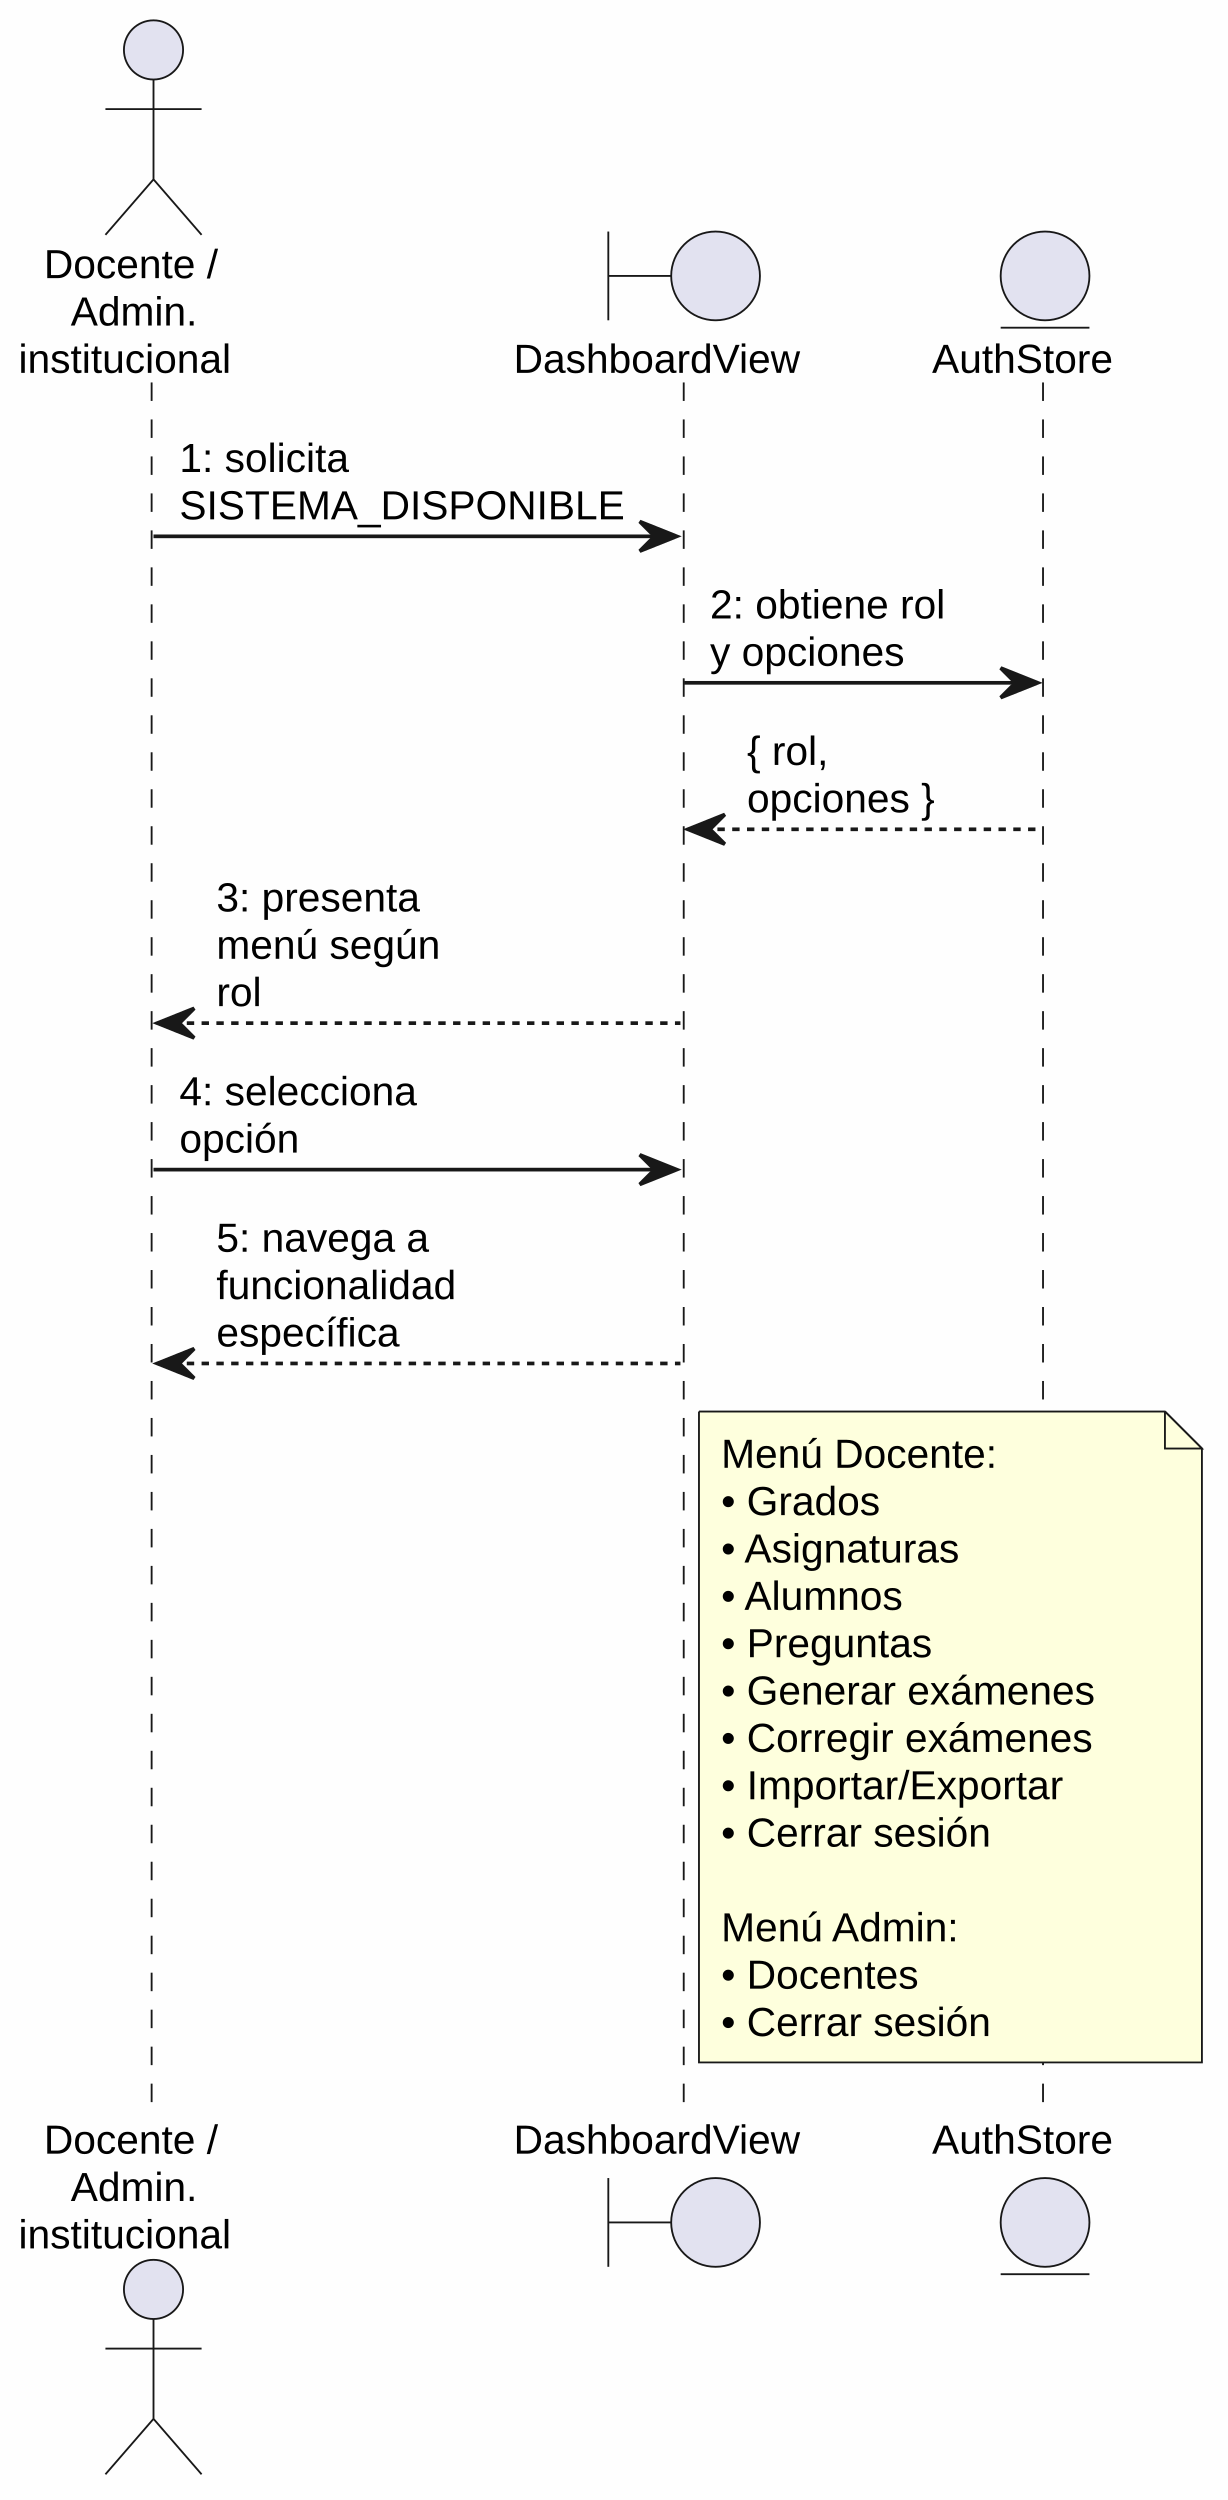
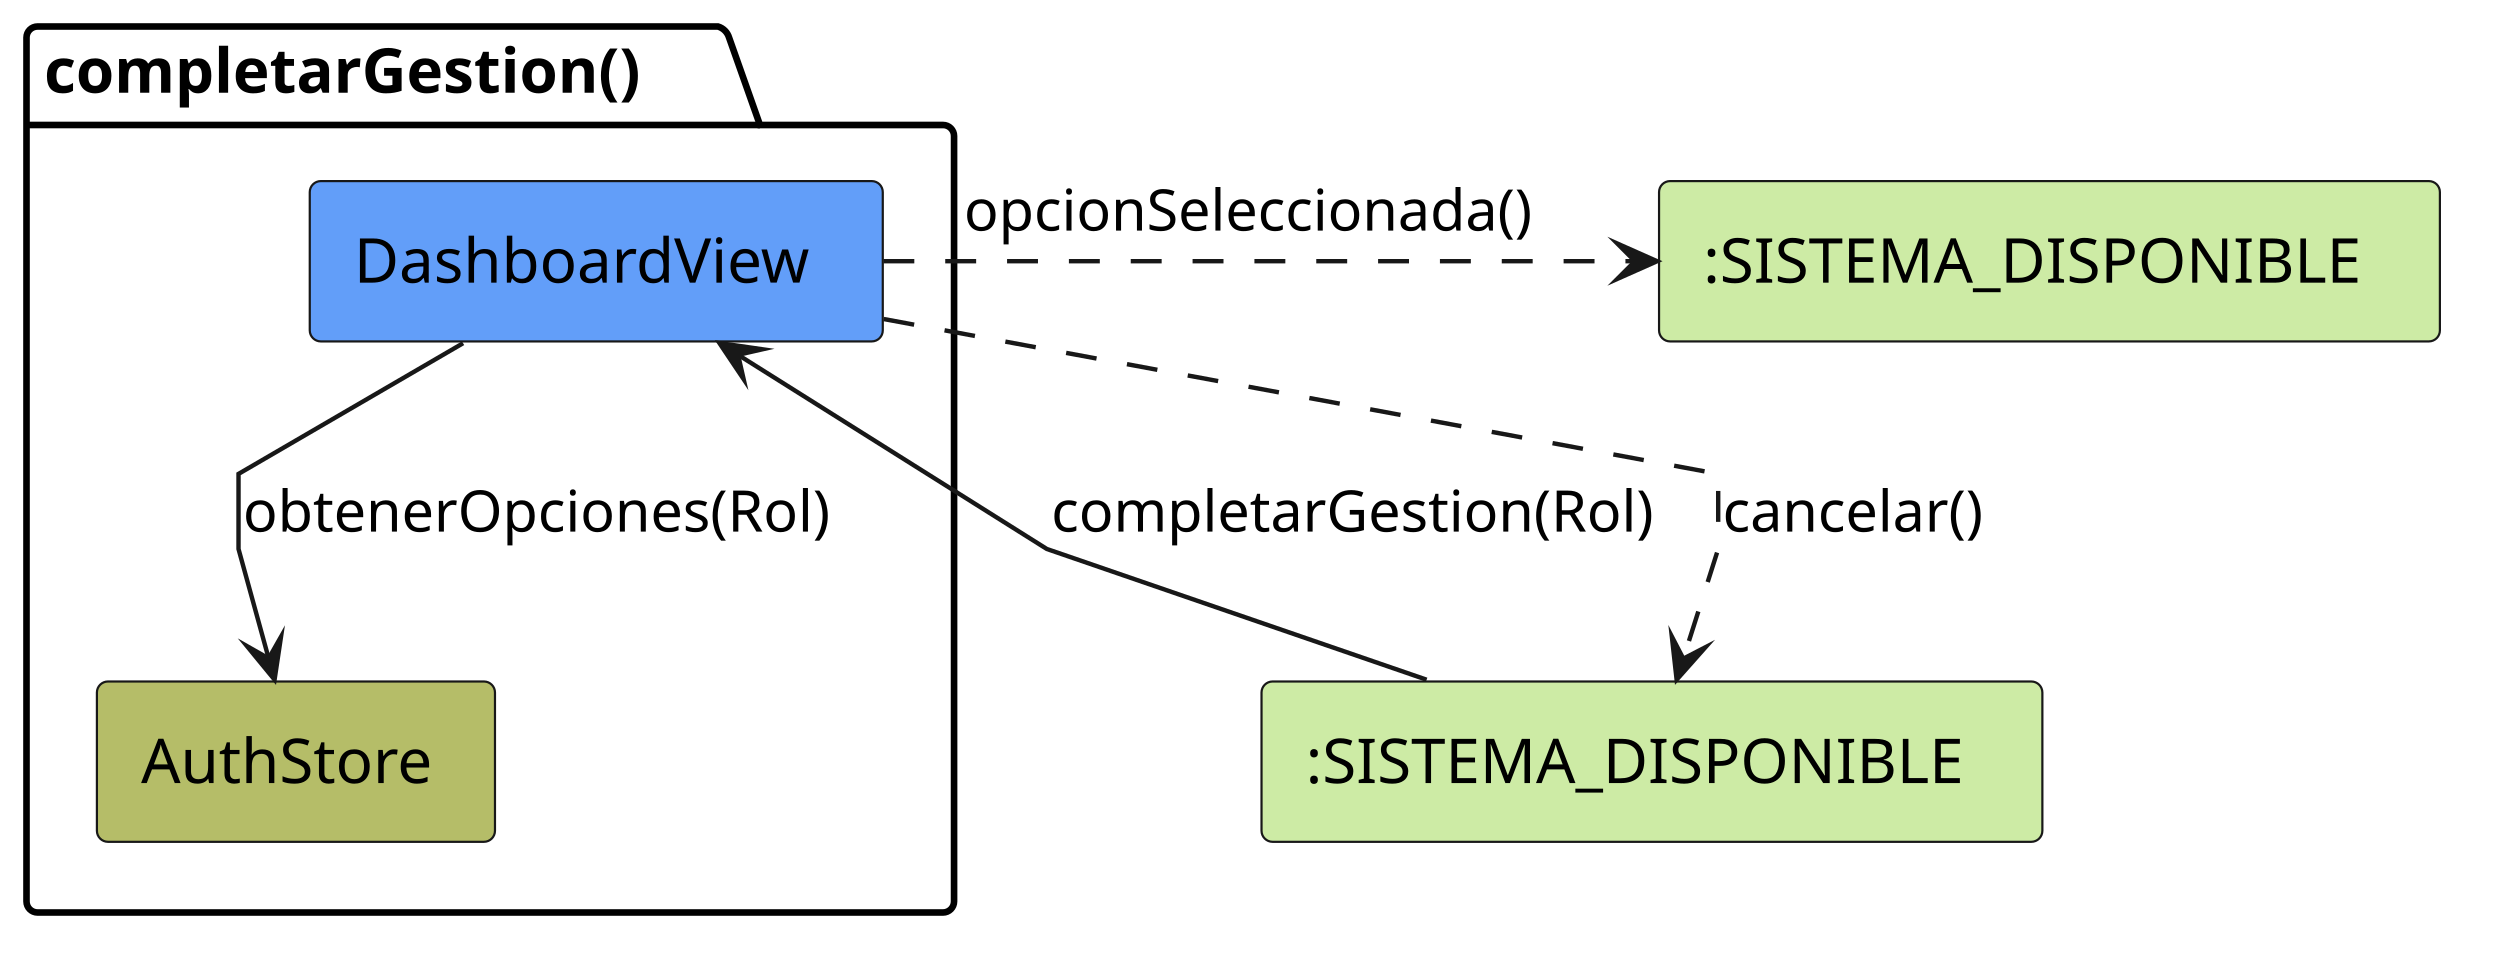
- <svg xmlns="http://www.w3.org/2000/svg" contentStyleType="text/css" data-diagram-type="SEQUENCE" height="676px" preserveAspectRatio="none" style="width:332px;height:676px;background:#FEFEFE;" version="1.1" viewBox="0 0 332 676" width="332px" zoomAndPan="magnify">
+ <svg xmlns="http://www.w3.org/2000/svg" contentStyleType="text/css" data-diagram-type="DESCRIPTION" height="221px" preserveAspectRatio="none" style="width:566px;height:221px;background:#FFFFFF;" version="1.1" viewBox="0 0 566 221" width="566px" zoomAndPan="magnify">
  <defs />
  <g>
-     <rect fill="#FEFEFE" height="676" style="stroke:none;stroke-width:1;" width="332" x="0" y="0" />
-     <g class="participant-lifeline" data-entity-uid="part1" data-qualified-name="a" id="part1-lifeline">
-       <g>
-         <rect fill="#000000" fill-opacity="0" height="469.727" width="8" x="37.508" y="103.414" />
-         <line style="stroke:#181818;stroke-width:0.5;stroke-dasharray:5,5;" x1="41" x2="41" y1="103.414" y2="573.141" />
-       </g>
+     <g class="cluster" data-qualified-name="completarGestion" data-source-line="4" id="ent0002">
+       <path d="M8.5,6 L162.557,6 A3.75,3.75 0 0 1 165.057,8.5 L172.057,28.297 L213.5,28.297 A2.5,2.5 0 0 1 216,30.797 L216,204.09 A2.5,2.5 0 0 1 213.5,206.59 L8.5,206.59 A2.5,2.5 0 0 1 6,204.09 L6,8.5 A2.5,2.5 0 0 1 8.5,6" fill="none" style="stroke:#000000;stroke-width:1.5;" />
+       <line style="stroke:#000000;stroke-width:1.5;" x1="6" x2="172.057" y1="28.297" y2="28.297" />
+       <text fill="#000000" font-family="sans-serif" font-size="14" font-weight="700" lengthAdjust="spacing" textLength="153.057" x="10" y="20.995">completarGestion()</text>
    </g>
-     <g class="participant-lifeline" data-entity-uid="part2" data-qualified-name="v" id="part2-lifeline">
-       <g>
-         <rect fill="#000000" fill-opacity="0" height="469.727" width="8" x="180.988" y="103.414" />
-         <line style="stroke:#181818;stroke-width:0.5;stroke-dasharray:5,5;" x1="184.879" x2="184.879" y1="103.414" y2="573.141" />
-       </g>
+     <g class="entity" data-qualified-name="completarGestion.DashboardView" data-source-line="5" id="ent0003">
+       <rect fill="#629EF9" height="36.297" rx="2.5" ry="2.5" style="stroke:#181818;stroke-width:0.5;" width="129.731" x="70.13" y="41" />
+       <text fill="#000000" font-family="sans-serif" font-size="14" lengthAdjust="spacing" textLength="109.731" x="80.13" y="63.995">DashboardView</text>
    </g>
-     <g class="participant-lifeline" data-entity-uid="part3" data-qualified-name="st" id="part3-lifeline">
-       <g>
-         <rect fill="#000000" fill-opacity="0" height="469.727" width="8" x="278.582" y="103.414" />
-         <line style="stroke:#181818;stroke-width:0.5;stroke-dasharray:5,5;" x1="282.034" x2="282.034" y1="103.414" y2="573.141" />
-       </g>
+     <g class="entity" data-qualified-name="completarGestion.AuthStore" data-source-line="6" id="ent0004">
+       <rect fill="#B5BD68" height="36.297" rx="2.5" ry="2.5" style="stroke:#181818;stroke-width:0.5;" width="90.123" x="21.94" y="154.29" />
+       <text fill="#000000" font-family="sans-serif" font-size="14" lengthAdjust="spacing" textLength="70.123" x="31.94" y="177.285">AuthStore</text>
    </g>
-     <g class="participant participant-head" data-entity-uid="part1" data-qualified-name="a" id="part1-head">
-       <text fill="#000000" font-family="Arial" font-size="11" lengthAdjust="spacing" textLength="53.27" x="11.872" y="75.21">Docente /</text>
-       <text fill="#000000" font-family="Arial" font-size="11" lengthAdjust="spacing" textLength="38.747" x="19.134" y="88.015">Admin.</text>
-       <text fill="#000000" font-family="Arial" font-size="11" lengthAdjust="spacing" textLength="67.015" x="5" y="100.82">institucional</text>
-       <ellipse cx="41.508" cy="13.5" fill="#E2E2F0" rx="8" ry="8" style="stroke:#181818;stroke-width:0.5;" />
-       <path d="M41.508,21.5 L41.508,48.5 M28.508,29.5 L54.508,29.5 M41.508,48.5 L28.508,63.5 M41.508,48.5 L54.508,63.5" fill="none" style="stroke:#181818;stroke-width:0.5;" />
+     <g class="entity" data-qualified-name="SISTEMADISPONIBLE" data-source-line="3" id="ent0001">
+       <rect fill="#CDEBA5" height="36.297" rx="2.5" ry="2.5" style="stroke:#181818;stroke-width:0.5;" width="176.782" x="285.61" y="154.29" />
+       <text fill="#000000" font-family="sans-serif" font-size="14" lengthAdjust="spacing" textLength="156.782" x="295.61" y="177.285">:SISTEMA_DISPONIBLE</text>
    </g>
-     <g class="participant participant-tail" data-entity-uid="part1" data-qualified-name="a" id="part1-tail">
-       <text fill="#000000" font-family="Arial" font-size="11" lengthAdjust="spacing" textLength="53.27" x="11.872" y="582.351">Docente /</text>
-       <text fill="#000000" font-family="Arial" font-size="11" lengthAdjust="spacing" textLength="38.747" x="19.134" y="595.156">Admin.</text>
-       <text fill="#000000" font-family="Arial" font-size="11" lengthAdjust="spacing" textLength="67.015" x="5" y="607.96">institucional</text>
-       <ellipse cx="41.508" cy="619.055" fill="#E2E2F0" rx="8" ry="8" style="stroke:#181818;stroke-width:0.5;" />
-       <path d="M41.508,627.055 L41.508,654.055 M28.508,635.055 L54.508,635.055 M41.508,654.055 L28.508,669.055 M41.508,654.055 L54.508,669.055" fill="none" style="stroke:#181818;stroke-width:0.5;" />
+     <g class="entity" data-qualified-name="SISTEMADISPONIBLE2" data-source-line="9" id="ent0005">
+       <rect fill="#CDEBA5" height="36.297" rx="2.5" ry="2.5" style="stroke:#181818;stroke-width:0.5;" width="176.782" x="375.61" y="41" />
+       <text fill="#000000" font-family="sans-serif" font-size="14" lengthAdjust="spacing" textLength="156.782" x="385.61" y="63.995">:SISTEMA_DISPONIBLE</text>
    </g>
-     <g class="participant participant-head" data-entity-uid="part2" data-qualified-name="v" id="part2-head">
-       <text fill="#000000" font-family="Arial" font-size="11" lengthAdjust="spacing" textLength="86.217" x="138.879" y="100.82">DashboardView</text>
-       <path d="M164.488,62.609 L164.488,86.609 M164.488,74.609 L181.488,74.609" fill="none" style="stroke:#181818;stroke-width:0.5;" />
-       <ellipse cx="193.488" cy="74.609" fill="#E2E2F0" rx="12" ry="12" style="stroke:#181818;stroke-width:0.5;" />
+     <g class="link" data-entity-1="ent0001" data-entity-2="ent0003" data-link-type="dependency" data-source-line="11" id="lnk6">
+       <path d="M322.99,153.89 C284.04,140.48 237,124.29 237,124.29 C237,124.29 197.302,99.333 167.102,80.333" fill="none" id="SISTEMADISPONIBLE-to-DashboardView" style="stroke:#181818;stroke-width:1;" />
+       <polygon fill="#181818" points="162.87,77.67,168.358,85.848,167.102,80.333,172.618,79.077,162.87,77.67" style="stroke:#181818;stroke-width:1;stroke-linejoin:miter;stroke-miterlimit:10;" />
+       <text fill="#000000" font-family="sans-serif" font-size="13" lengthAdjust="spacing" textLength="146.523" x="238" y="120.357">completarGestion(Rol)</text>
    </g>
-     <g class="participant participant-tail" data-entity-uid="part2" data-qualified-name="v" id="part2-tail">
-       <text fill="#000000" font-family="Arial" font-size="11" lengthAdjust="spacing" textLength="86.217" x="138.879" y="582.351">DashboardView</text>
-       <path d="M164.488,588.945 L164.488,612.945 M164.488,600.945 L181.488,600.945" fill="none" style="stroke:#181818;stroke-width:0.5;" />
-       <ellipse cx="193.488" cy="600.945" fill="#E2E2F0" rx="12" ry="12" style="stroke:#181818;stroke-width:0.5;" />
+     <g class="link" data-entity-1="ent0003" data-entity-2="ent0001" data-link-type="dependency" data-source-line="15" id="lnk8">
+       <path d="M200.08,72.23 C275.34,86.19 389,107.29 389,107.29 C389,107.29 389,124.29 389,124.29 C389,124.29 385.364,135.715 381.104,149.125" fill="none" id="DashboardView-to-SISTEMADISPONIBLE" style="stroke:#181818;stroke-width:1;stroke-dasharray:7,7;" />
+       <polygon fill="#181818" points="379.59,153.89,386.127,146.524,381.104,149.125,378.503,144.101,379.59,153.89" style="stroke:#181818;stroke-width:1;stroke-linejoin:miter;stroke-miterlimit:10;" />
+       <text fill="#000000" font-family="sans-serif" font-size="13" lengthAdjust="spacing" textLength="65.565" x="390" y="120.357">cancelar()</text>
    </g>
-     <g class="participant participant-head" data-entity-uid="part3" data-qualified-name="st" id="part3-head">
-       <text fill="#000000" font-family="Arial" font-size="11" lengthAdjust="spacing" textLength="55.097" x="252.034" y="100.82">AuthStore</text>
-       <ellipse cx="282.582" cy="74.609" fill="#E2E2F0" rx="12" ry="12" style="stroke:#181818;stroke-width:0.5;" />
-       <line style="stroke:#181818;stroke-width:0.5;" x1="270.582" x2="294.582" y1="88.609" y2="88.609" />
+     <g class="link" data-entity-1="ent0003" data-entity-2="ent0004" data-link-type="dependency" data-source-line="13" id="lnk7">
+       <path d="M104.84,77.7 C81.81,91.11 54,107.29 54,107.29 C54,107.29 54,124.29 54,124.29 C54,124.29 57.13,135.66 60.83,149.07" fill="none" id="DashboardView-to-AuthStore" style="stroke:#181818;stroke-width:1;" />
+       <polygon fill="#181818" points="62.16,153.89,63.622,144.15,60.83,149.07,55.91,146.278,62.16,153.89" style="stroke:#181818;stroke-width:1;stroke-linejoin:miter;stroke-miterlimit:10;" />
+       <text fill="#000000" font-family="sans-serif" font-size="13" lengthAdjust="spacing" textLength="141.832" x="55" y="120.357">obtenerOpciones(Rol)</text>
    </g>
-     <g class="participant participant-tail" data-entity-uid="part3" data-qualified-name="st" id="part3-tail">
-       <text fill="#000000" font-family="Arial" font-size="11" lengthAdjust="spacing" textLength="55.097" x="252.034" y="582.351">AuthStore</text>
-       <ellipse cx="282.582" cy="600.945" fill="#E2E2F0" rx="12" ry="12" style="stroke:#181818;stroke-width:0.5;" />
-       <line style="stroke:#181818;stroke-width:0.5;" x1="270.582" x2="294.582" y1="614.945" y2="614.945" />
+     <g class="link" data-entity-1="ent0003" data-entity-2="ent0005" data-link-type="dependency" data-source-line="16" id="lnk9">
+       <path d="M200,59.14 C250.09,59.14 314.91,59.14 370.16,59.14" fill="none" id="DashboardView-to-SISTEMADISPONIBLE2" style="stroke:#181818;stroke-width:1;stroke-dasharray:7,7;" />
+       <polygon fill="#181818" points="375.16,59.14,366.16,55.14,370.16,59.14,366.16,63.14,375.16,59.14" style="stroke:#181818;stroke-width:1;stroke-linejoin:miter;stroke-miterlimit:10;" />
+       <text fill="#000000" font-family="sans-serif" font-size="13" lengthAdjust="spacing" textLength="139.445" x="218.24" y="52.207">opcionSeleccionada()</text>
    </g>
-     <g class="message" data-entity-1="part1" data-entity-2="part2" id="msg1">
-       <polygon fill="#181818" points="172.988,141.023,182.988,145.023,172.988,149.023,176.988,145.023" style="stroke:#181818;stroke-width:1;" />
-       <line style="stroke:#181818;stroke-width:1;" x1="41.508" x2="178.988" y1="145.023" y2="145.023" />
-       <text fill="#000000" font-family="Arial" font-size="11" lengthAdjust="spacing" textLength="52.932" x="48.508" y="127.624">1: solicita</text>
-       <text fill="#000000" font-family="Arial" font-size="11" lengthAdjust="spacing" textLength="119.48" x="48.508" y="140.429">SISTEMA_DISPONIBLE</text>
-     </g>
-     <g class="message" data-entity-1="part2" data-entity-2="part3" id="msg2">
-       <polygon fill="#181818" points="270.582,180.633,280.582,184.633,270.582,188.633,274.582,184.633" style="stroke:#181818;stroke-width:1;" />
-       <line style="stroke:#181818;stroke-width:1;" x1="184.988" x2="276.582" y1="184.633" y2="184.633" />
-       <text fill="#000000" font-family="Arial" font-size="11" lengthAdjust="spacing" textLength="73.595" x="191.988" y="167.234">2: obtiene rol</text>
-       <text fill="#000000" font-family="Arial" font-size="11" lengthAdjust="spacing" textLength="59.023" x="191.988" y="180.039">y opciones</text>
-     </g>
-     <g class="message" data-entity-1="part3" data-entity-2="part2" id="msg3">
-       <polygon fill="#181818" points="195.988,220.242,185.988,224.242,195.988,228.242,191.988,224.242" style="stroke:#181818;stroke-width:1;" />
-       <line style="stroke:#181818;stroke-width:1;stroke-dasharray:2,2;" x1="189.988" x2="281.582" y1="224.242" y2="224.242" />
-       <text fill="#000000" font-family="Arial" font-size="11" lengthAdjust="spacing" textLength="28.3" x="201.988" y="206.843">{ rol,</text>
-       <text fill="#000000" font-family="Arial" font-size="11" lengthAdjust="spacing" textLength="59.512" x="201.988" y="219.648">opciones }</text>
-     </g>
-     <g class="message" data-entity-1="part2" data-entity-2="part1" id="msg4">
-       <polygon fill="#181818" points="52.508,272.656,42.508,276.656,52.508,280.656,48.508,276.656" style="stroke:#181818;stroke-width:1;" />
-       <line style="stroke:#181818;stroke-width:1;stroke-dasharray:2,2;" x1="46.508" x2="183.988" y1="276.656" y2="276.656" />
-       <text fill="#000000" font-family="Arial" font-size="11" lengthAdjust="spacing" textLength="62.998" x="58.508" y="246.453">3: presenta</text>
-       <text fill="#000000" font-family="Arial" font-size="11" lengthAdjust="spacing" textLength="68.347" x="58.508" y="259.257">menú según</text>
-       <text fill="#000000" font-family="Arial" font-size="11" lengthAdjust="spacing" textLength="14.309" x="58.508" y="272.062">rol</text>
-     </g>
-     <g class="message" data-entity-1="part1" data-entity-2="part2" id="msg5">
-       <polygon fill="#181818" points="172.988,312.266,182.988,316.266,172.988,320.266,176.988,316.266" style="stroke:#181818;stroke-width:1;" />
-       <line style="stroke:#181818;stroke-width:1;" x1="41.508" x2="178.988" y1="316.266" y2="316.266" />
-       <text fill="#000000" font-family="Arial" font-size="11" lengthAdjust="spacing" textLength="72.118" x="48.508" y="298.867">4: selecciona</text>
-       <text fill="#000000" font-family="Arial" font-size="11" lengthAdjust="spacing" textLength="36.518" x="48.508" y="311.671">opción</text>
-     </g>
-     <g class="message" data-entity-1="part2" data-entity-2="part1" id="msg6">
-       <polygon fill="#181818" points="52.508,364.68,42.508,368.68,52.508,372.68,48.508,368.68" style="stroke:#181818;stroke-width:1;" />
-       <line style="stroke:#181818;stroke-width:1;stroke-dasharray:2,2;" x1="46.508" x2="183.988" y1="368.68" y2="368.68" />
-       <text fill="#000000" font-family="Arial" font-size="11" lengthAdjust="spacing" textLength="65.151" x="58.508" y="338.476">5: navega a</text>
-       <text fill="#000000" font-family="Arial" font-size="11" lengthAdjust="spacing" textLength="74.18" x="58.508" y="351.281">funcionalidad</text>
-       <text fill="#000000" font-family="Arial" font-size="11" lengthAdjust="spacing" textLength="55.07" x="58.508" y="364.085">específica</text>
-     </g>
-     <path d="M189,381.68 L189,557.68 L325,557.68 L325,391.68 L315,381.68 L189,381.68" fill="#FEFFDD" style="stroke:#181818;stroke-width:0.5;" />
-     <path d="M315,381.68 L315,391.68 L325,391.68 L315,381.68" fill="#FEFFDD" style="stroke:#181818;stroke-width:0.5;" />
-     <text fill="#000000" font-family="Arial" font-size="11" lengthAdjust="spacing" textLength="83.472" x="195" y="396.89">Menú Docente:</text>
-     <text fill="#000000" font-family="Arial" font-size="11" lengthAdjust="spacing" textLength="49.215" x="195" y="409.695">• Grados</text>
-     <text fill="#000000" font-family="Arial" font-size="11" lengthAdjust="spacing" textLength="75.27" x="195" y="422.5">• Asignaturas</text>
-     <text fill="#000000" font-family="Arial" font-size="11" lengthAdjust="spacing" textLength="57.685" x="195" y="435.304">• Alumnos</text>
-     <text fill="#000000" font-family="Arial" font-size="11" lengthAdjust="spacing" textLength="65.619" x="195" y="448.109">• Preguntas</text>
-     <text fill="#000000" font-family="Arial" font-size="11" lengthAdjust="spacing" textLength="115.269" x="195" y="460.914">• Generar exámenes</text>
-     <text fill="#000000" font-family="Arial" font-size="11" lengthAdjust="spacing" textLength="115.237" x="195" y="473.718">• Corregir exámenes</text>
-     <text fill="#000000" font-family="Arial" font-size="11" lengthAdjust="spacing" textLength="108.732" x="195" y="486.523">• Importar/Exportar</text>
-     <text fill="#000000" font-family="Arial" font-size="11" lengthAdjust="spacing" textLength="83.225" x="195" y="499.328">• Cerrar sesión</text>
-     <text fill="#000000" font-family="Arial" font-size="11" lengthAdjust="spacing" textLength="3.497" x="195" y="512.132"> </text>
-     <text fill="#000000" font-family="Arial" font-size="11" lengthAdjust="spacing" textLength="72.655" x="195" y="524.937">Menú Admin:</text>
-     <text fill="#000000" font-family="Arial" font-size="11" lengthAdjust="spacing" textLength="61.784" x="195" y="537.742">• Docentes</text>
-     <text fill="#000000" font-family="Arial" font-size="11" lengthAdjust="spacing" textLength="83.225" x="195" y="550.546">• Cerrar sesión</text>
  </g>
</svg>
